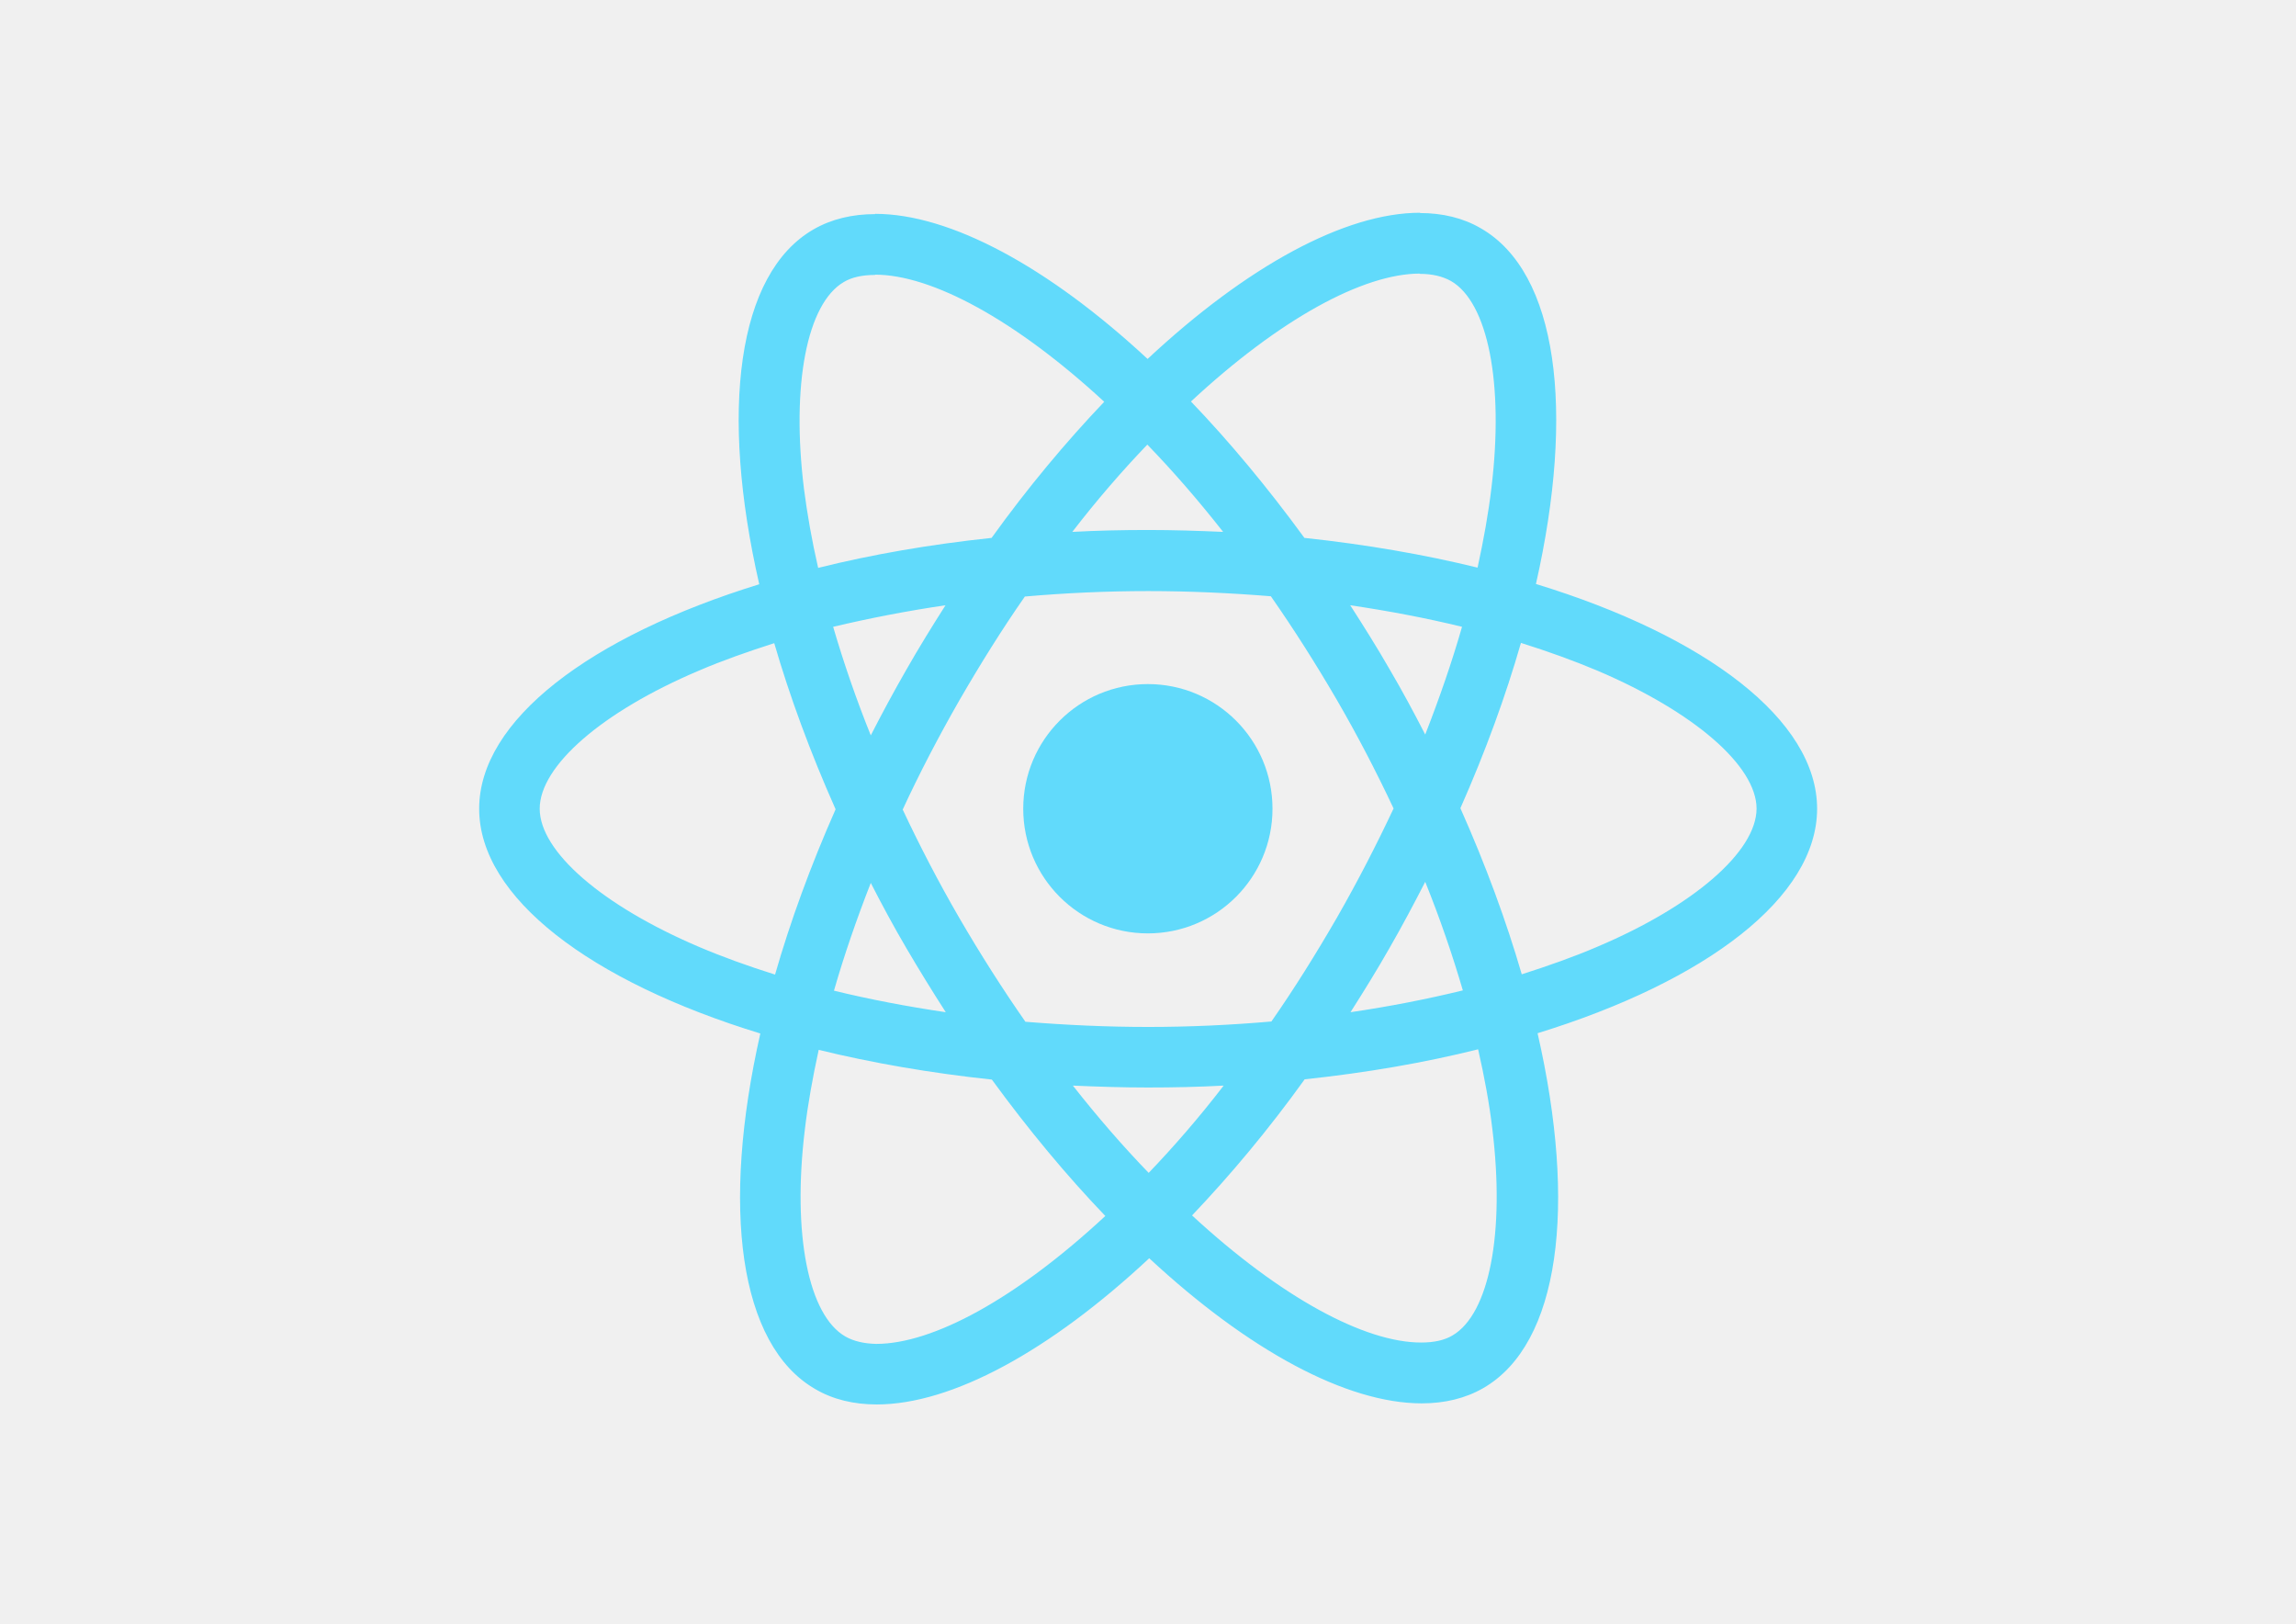
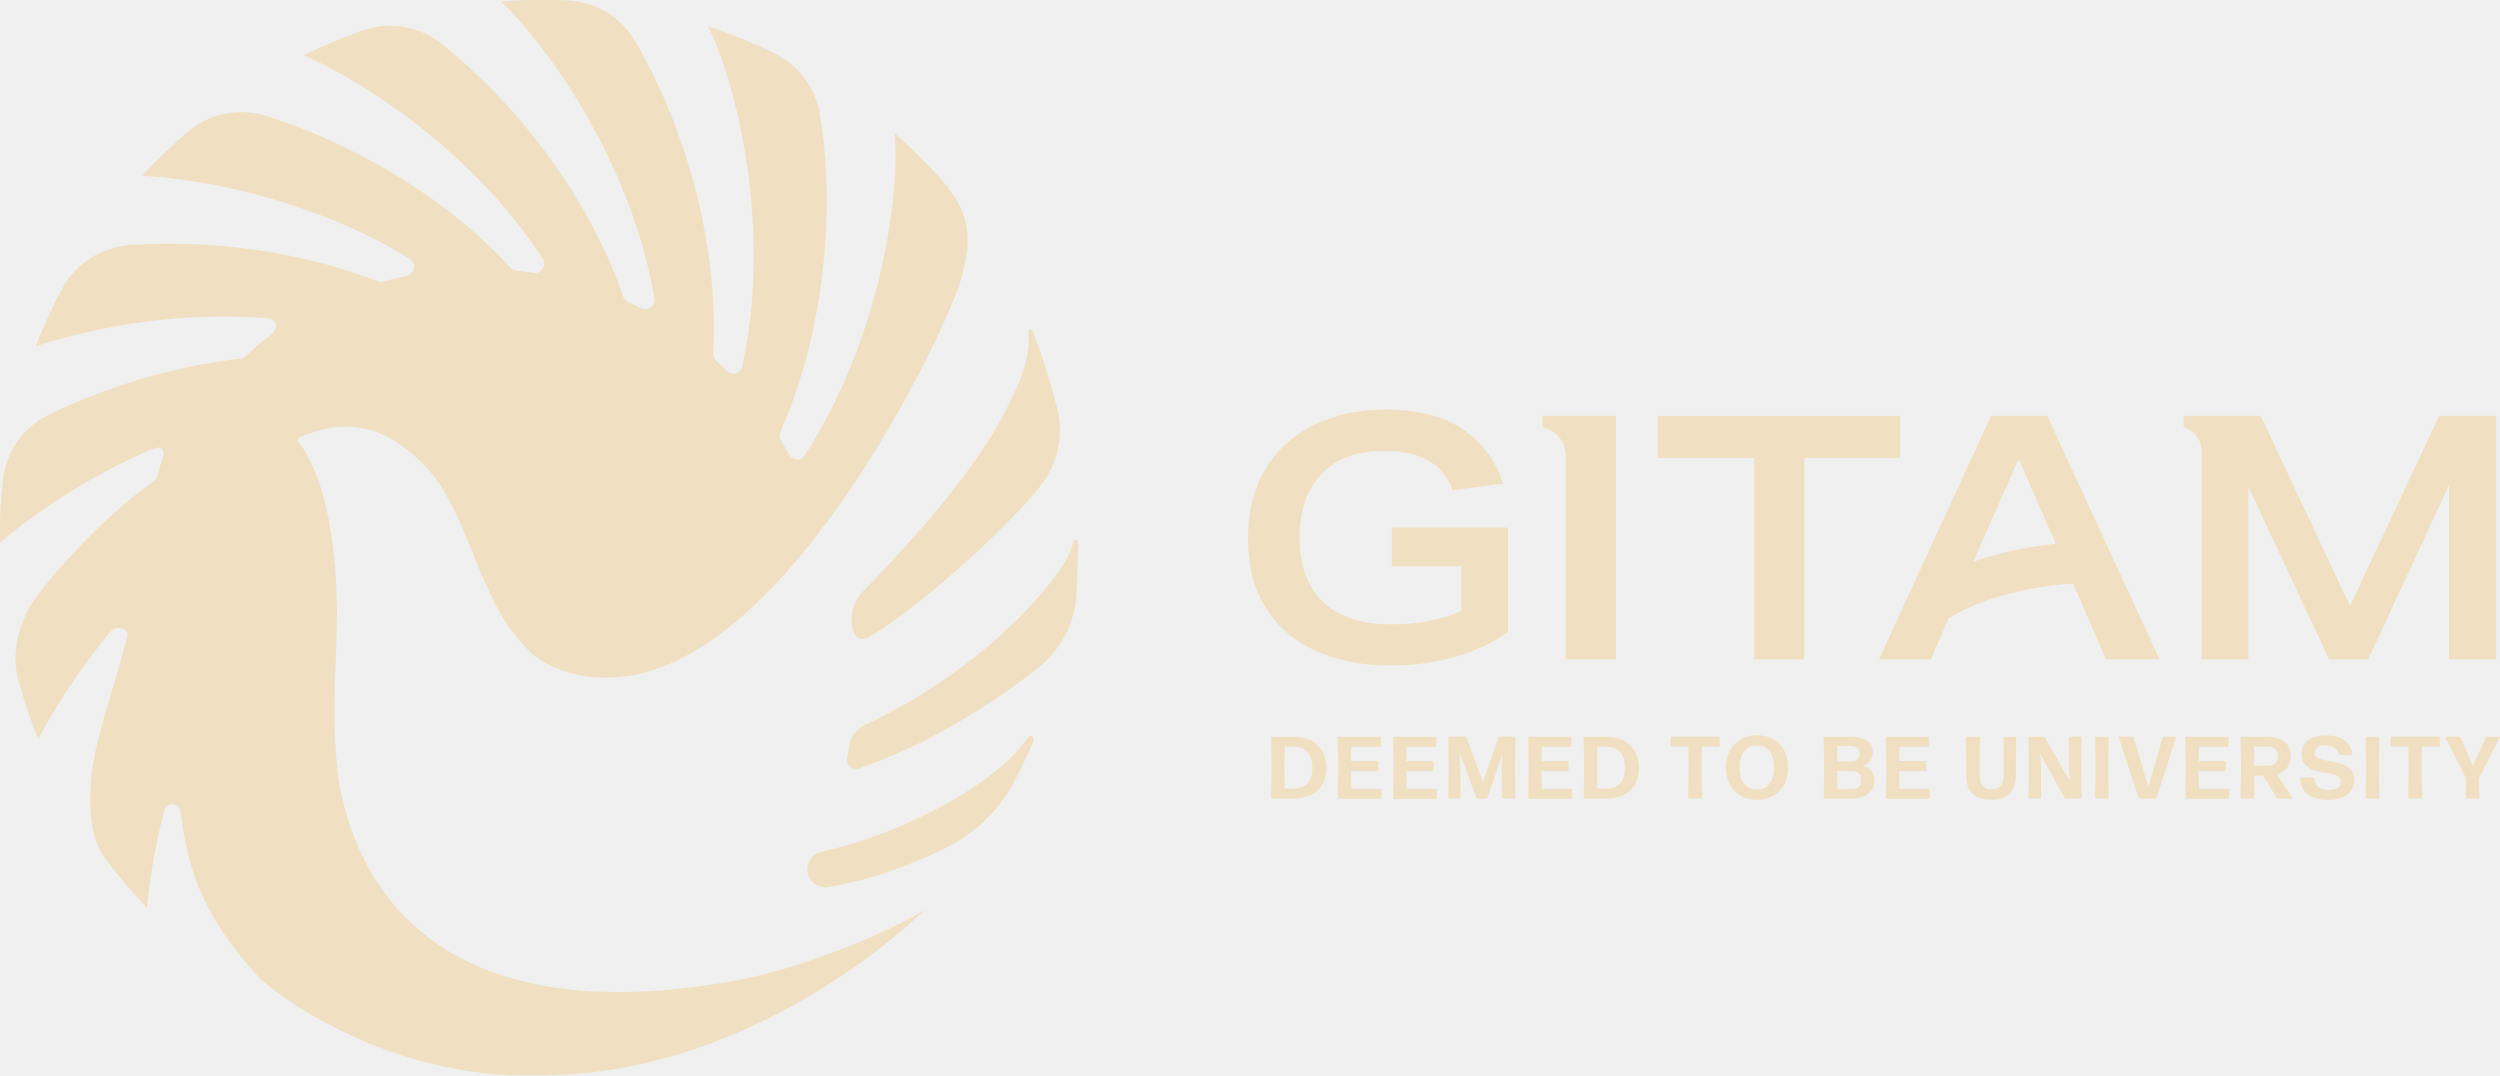
- <svg xmlns="http://www.w3.org/2000/svg" viewBox="0 0 841.9 595.3">
-   <g fill="#61DAFB">
-     <path d="M666.3 296.5c0-32.5-40.7-63.3-103.1-82.4 14.4-63.6 8-114.2-20.2-130.4-6.5-3.8-14.1-5.6-22.4-5.6v22.3c4.6 0 8.3.9 11.4 2.6 13.6 7.8 19.5 37.5 14.9 75.7-1.1 9.4-2.9 19.3-5.1 29.4-19.6-4.8-41-8.5-63.5-10.9-13.5-18.5-27.5-35.3-41.6-50 32.6-30.3 63.2-46.9 84-46.9V78c-27.5 0-63.5 19.6-99.9 53.6-36.4-33.8-72.4-53.2-99.9-53.2v22.3c20.7 0 51.4 16.5 84 46.6-14 14.7-28 31.4-41.3 49.9-22.6 2.4-44 6.1-63.6 11-2.3-10-4-19.7-5.2-29-4.7-38.2 1.1-67.9 14.6-75.8 3-1.8 6.9-2.6 11.5-2.6V78.5c-8.4 0-16 1.8-22.6 5.6-28.1 16.2-34.4 66.7-19.9 130.1-62.2 19.2-102.7 49.9-102.7 82.3 0 32.5 40.7 63.3 103.1 82.4-14.4 63.6-8 114.2 20.2 130.4 6.5 3.8 14.1 5.6 22.5 5.6 27.5 0 63.5-19.6 99.9-53.6 36.4 33.8 72.4 53.2 99.9 53.2 8.4 0 16-1.8 22.6-5.6 28.1-16.2 34.4-66.7 19.9-130.1 62-19.1 102.5-49.9 102.5-82.3zm-130.2-66.7c-3.7 12.9-8.3 26.2-13.5 39.5-4.1-8-8.4-16-13.1-24-4.6-8-9.5-15.8-14.4-23.4 14.2 2.1 27.9 4.7 41 7.9zm-45.8 106.5c-7.8 13.5-15.8 26.3-24.1 38.2-14.9 1.3-30 2-45.2 2-15.1 0-30.2-.7-45-1.9-8.3-11.9-16.4-24.6-24.2-38-7.6-13.1-14.5-26.4-20.8-39.8 6.2-13.4 13.2-26.8 20.7-39.9 7.8-13.5 15.8-26.3 24.1-38.2 14.9-1.3 30-2 45.2-2 15.1 0 30.2.7 45 1.9 8.3 11.9 16.4 24.6 24.2 38 7.6 13.1 14.5 26.4 20.8 39.8-6.3 13.4-13.2 26.8-20.7 39.9zm32.3-13c5.4 13.4 10 26.8 13.8 39.8-13.1 3.2-26.9 5.9-41.2 8 4.9-7.7 9.8-15.6 14.4-23.7 4.6-8 8.9-16.1 13-24.1zM421.2 430c-9.3-9.6-18.6-20.3-27.8-32 9 .4 18.2.7 27.5.7 9.4 0 18.7-.2 27.8-.7-9 11.7-18.3 22.4-27.5 32zm-74.4-58.9c-14.2-2.1-27.9-4.7-41-7.9 3.7-12.9 8.3-26.2 13.5-39.5 4.1 8 8.4 16 13.1 24 4.7 8 9.5 15.8 14.4 23.4zM420.7 163c9.3 9.6 18.6 20.3 27.8 32-9-.4-18.2-.7-27.5-.7-9.4 0-18.7.2-27.8.7 9-11.7 18.3-22.4 27.5-32zm-74 58.9c-4.9 7.7-9.8 15.6-14.4 23.7-4.6 8-8.9 16-13 24-5.4-13.4-10-26.8-13.8-39.8 13.1-3.1 26.9-5.8 41.2-7.9zm-90.5 125.2c-35.4-15.1-58.3-34.9-58.3-50.6 0-15.7 22.9-35.6 58.3-50.6 8.6-3.7 18-7 27.7-10.1 5.7 19.6 13.2 40 22.5 60.9-9.2 20.8-16.6 41.1-22.2 60.6-9.9-3.1-19.3-6.5-28-10.2zM310 490c-13.6-7.8-19.5-37.5-14.9-75.7 1.1-9.4 2.9-19.3 5.1-29.4 19.6 4.8 41 8.5 63.5 10.9 13.5 18.5 27.5 35.3 41.6 50-32.6 30.3-63.2 46.9-84 46.9-4.5-.1-8.3-1-11.3-2.7zm237.2-76.2c4.7 38.2-1.1 67.9-14.6 75.8-3 1.8-6.9 2.6-11.5 2.6-20.7 0-51.4-16.5-84-46.6 14-14.7 28-31.4 41.3-49.9 22.6-2.4 44-6.1 63.6-11 2.3 10.1 4.1 19.8 5.2 29.1zm38.5-66.7c-8.6 3.7-18 7-27.7 10.1-5.7-19.6-13.2-40-22.5-60.9 9.2-20.8 16.6-41.1 22.2-60.6 9.9 3.1 19.3 6.5 28.1 10.2 35.4 15.1 58.3 34.9 58.3 50.6-.1 15.7-23 35.6-58.4 50.6zM320.8 78.4z" />
-     <circle cx="420.9" cy="296.5" r="45.7" />
-     <path d="M520.5 78.1z" />
+ <svg xmlns="http://www.w3.org/2000/svg" width="186" height="80" viewBox="0 0 186 80" fill="none">
+   <g clip-path="url(#clip0_7263_9798)">
+     <path d="M103.547 42.132H108.733V45.435C107.3 46.114 105.555 46.448 103.497 46.448C101.308 46.448 99.623 45.901 98.453 44.797C97.282 43.692 96.697 42.102 96.697 40.025C96.697 37.948 97.232 36.429 98.311 35.274C99.391 34.119 100.944 33.552 102.992 33.552C104.344 33.552 105.434 33.785 106.271 34.261C107.108 34.737 107.704 35.467 108.077 36.469L111.82 35.983C111.315 34.312 110.337 32.974 108.884 31.971C107.431 30.969 105.504 30.472 103.093 30.472C101.065 30.472 99.29 30.857 97.746 31.617C96.203 32.377 95.002 33.471 94.145 34.909C93.287 36.338 92.853 38.06 92.853 40.076C92.853 42.092 93.277 43.753 94.135 45.151C94.982 46.559 96.203 47.633 97.797 48.383C99.391 49.132 101.287 49.517 103.497 49.517C105.151 49.517 106.735 49.305 108.248 48.869C109.762 48.433 111.083 47.826 112.193 47.025V39.255H103.547V42.122V42.132Z" fill="#F0E0C1" />
+     <path d="M141.369 30.938H123.341V34.078H130.504V49.061H134.236V34.078H141.369V30.938Z" fill="#F0E0C1" />
+     <path d="M181.47 30.938L174.842 45.08L168.194 30.938H162.463V31.769C163.27 32.012 163.815 32.761 163.815 33.602V49.061H167.276V36.216L173.288 49.061H176.194L182.206 36.084V49.061H185.717V30.938H181.44H181.47Z" fill="#F0E0C1" />
+     <path d="M116.49 30.938H114.745V31.769L114.967 31.84C115.875 32.113 116.49 32.954 116.49 33.906V49.061H120.233V30.938H116.49Z" fill="#F0E0C1" />
+     <path d="M152.315 30.938H148.138L139.795 49.061H143.659L144.99 45.982C148.41 43.935 152.708 43.51 154.242 43.419L156.683 49.061H160.678L152.315 30.938ZM146.806 41.788L147.048 41.241L150.186 34.139L152.96 40.461C151.437 40.612 149.157 40.967 146.796 41.798L146.806 41.788Z" fill="#F0E0C1" />
+     <path d="M77.338 36.267C76.167 37.665 74.331 39.61 71.446 42.183C71.426 42.204 71.416 42.214 71.395 42.234C71.355 42.275 71.315 42.305 71.264 42.345C69.297 44.108 67.31 45.628 65.453 46.914H65.443C65.13 47.107 64.828 47.299 64.515 47.482C64.515 47.482 64.515 47.482 64.505 47.482C64.142 47.603 63.557 47.633 63.395 46.62C63.385 46.57 63.375 46.519 63.375 46.458C63.264 45.354 63.698 44.594 64.021 44.199C64.021 44.199 64.021 44.199 64.021 44.189C64.122 44.088 64.223 43.987 64.323 43.885L64.334 43.875C69.004 39.063 73.222 34.049 75.138 29.895C75.138 29.895 75.138 29.875 75.148 29.875C75.148 29.875 75.148 29.875 75.148 29.865C76.339 27.636 76.631 25.954 76.52 24.718C76.52 24.718 76.52 24.715 76.52 24.708C76.54 24.485 76.752 24.425 76.883 24.729C76.883 24.729 76.883 24.739 76.883 24.749C77.196 25.569 77.479 26.38 77.731 27.16C78.114 28.345 78.427 29.47 78.659 30.422C79.184 32.468 78.679 34.626 77.317 36.247L77.338 36.267ZM79.839 40.38C79.436 42.528 73.675 49.579 64.344 53.945C63.728 54.228 63.315 54.786 63.194 55.454C63.143 55.768 63.083 56.082 63.022 56.386C62.911 56.903 63.416 57.349 63.91 57.176C68.5 55.596 72.899 52.972 76.47 50.288C76.682 50.126 76.964 49.913 77.257 49.67C78.901 48.353 79.95 46.398 80.082 44.291C80.112 43.885 80.132 43.48 80.142 43.075C80.142 42.72 80.223 41.109 80.223 40.522C80.223 40.046 79.91 40.015 79.839 40.38ZM76.43 54.927C74.261 58.159 67.522 61.948 61.105 63.376C60.722 63.457 60.409 63.7 60.228 64.045C60.228 64.055 60.228 64.065 60.218 64.075C59.703 65.028 60.51 66.162 61.579 66C64.767 65.504 67.602 64.409 70.175 63.184C72.384 62.13 74.24 60.418 75.4 58.25C75.794 57.551 76.53 55.981 76.853 55.242C77.045 54.765 76.682 54.573 76.44 54.938L76.43 54.927ZM70.578 13.99C69.337 12.532 67.986 11.164 66.553 9.898C66.997 15.165 65.231 25.62 59.874 33.876C59.592 34.312 58.946 34.272 58.704 33.816C58.513 33.461 58.311 33.106 58.099 32.752C57.988 32.559 57.968 32.326 58.059 32.124C61.59 24.121 62.084 14.922 60.994 8.49C60.661 6.494 59.36 4.802 57.534 3.921C55.98 3.171 54.366 2.513 52.702 1.966C55.133 7.092 57.342 17.627 55.224 27.271C55.113 27.798 54.447 27.98 54.074 27.596C53.811 27.342 53.549 27.089 53.287 26.846C53.135 26.704 53.055 26.512 53.065 26.309C53.529 17.607 50.654 8.834 47.244 3.05C46.195 1.256 44.318 0.132 42.25 0.031C41.604 0 40.969 -0.02 40.313 -0.02C39.304 -0.02 38.295 0.031 37.297 0.112C41.504 4.265 47.123 12.866 48.686 22.196C48.777 22.763 48.192 23.199 47.688 22.936C47.365 22.773 47.042 22.611 46.719 22.459C46.548 22.389 46.427 22.247 46.366 22.064C43.662 14.183 38.053 7.416 32.858 3.262C31.203 1.935 28.974 1.56 26.976 2.269C25.483 2.796 24.02 3.414 22.608 4.103C27.975 6.504 35.612 11.893 40.374 19.238C40.706 19.744 40.283 20.393 39.688 20.302C39.264 20.241 38.83 20.18 38.406 20.129C38.245 20.109 38.104 20.038 37.993 19.917C32.828 14.325 25.856 10.546 19.874 8.642C17.816 7.983 15.576 8.419 13.942 9.827C12.762 10.85 11.632 11.934 10.572 13.079C16.05 13.383 23.889 15.196 30.477 19.248C31.012 19.582 30.86 20.403 30.235 20.524C29.66 20.646 29.085 20.788 28.51 20.95C28.368 20.991 28.227 20.98 28.096 20.93C21.962 18.539 15.254 17.85 9.705 18.225C7.556 18.377 5.629 19.593 4.61 21.497C3.874 22.875 3.218 24.303 2.653 25.772C7.183 24.263 13.538 23.169 19.945 23.675C20.701 23.736 20.732 24.526 19.945 25.083C19.259 25.569 19.117 25.721 18.451 26.329C18.27 26.491 18.139 26.663 17.917 26.684C12.731 27.261 7.768 28.852 3.712 30.807C1.775 31.729 0.444 33.583 0.212 35.71C0.04 37.24 -0.041 38.8 -0.02 40.38C2.875 37.939 6.83 35.335 11.329 33.41C11.924 33.147 12.338 33.35 12.106 34.069C11.904 34.697 11.864 34.829 11.672 35.497C11.632 35.639 11.531 35.751 11.42 35.832C8.353 37.939 4.751 41.687 2.724 44.382C1.473 46.043 0.797 48.474 1.342 50.49C1.755 52.03 2.26 53.54 2.845 54.988C4.166 52.476 5.992 49.66 8.252 46.955C8.656 46.479 9.634 46.752 9.473 47.36C8.635 50.571 7.052 55.15 6.82 57.551C6.618 59.618 6.577 62.191 7.818 63.862C8.777 65.149 9.826 66.375 10.936 67.54C11.137 65.331 11.561 62.849 12.227 60.276C12.388 59.638 13.316 59.689 13.407 60.337C13.932 63.994 14.578 67.57 19.208 72.656C20.035 73.557 26.038 78.258 34.482 79.625C34.482 79.625 34.542 79.635 34.573 79.646C36.157 79.899 37.811 80.041 39.546 80C39.334 80 39.123 79.98 38.911 79.98C39.264 79.99 39.607 80 39.95 80H40.01C40.515 80 41.009 80 41.493 79.98C41.715 79.97 41.937 79.96 42.159 79.95C42.27 79.95 42.371 79.939 42.462 79.929C51.229 79.332 58.634 75.371 63.335 72.109C63.335 72.109 63.405 72.058 63.446 72.038H63.456C66.714 69.758 68.631 67.854 68.783 67.682C66.452 69.242 59.612 72.068 54.861 72.929C53.125 73.243 51.481 73.476 49.947 73.618C30.719 75.391 26.199 64.217 25.17 57.926C25.17 57.896 25.17 57.875 25.16 57.855C24.928 55.839 24.837 53.641 24.908 51.25C24.928 50.673 24.948 50.065 24.969 49.467C25.009 48.525 25.039 47.563 25.059 46.6C25.059 46.236 25.07 45.881 25.07 45.516C25.07 45.385 25.07 45.253 25.07 45.131C25.039 43.662 24.959 42.356 24.827 41.18C24.827 41.17 24.827 41.16 24.827 41.16C24.343 36.672 23.233 34.19 22.164 32.803C22.104 32.721 22.134 32.61 22.224 32.57C22.83 32.306 23.405 32.114 23.96 31.972C24.182 31.921 24.404 31.871 24.616 31.83C24.626 31.83 24.636 31.83 24.646 31.83C24.858 31.8 25.059 31.769 25.271 31.759H25.302C27.45 31.597 29.236 32.468 31.122 34.17C34.381 37.108 35.158 42.558 37.72 46.428C38.316 47.319 38.992 48.099 39.728 48.778C41.574 50.126 43.733 50.5 45.71 50.399C51.289 50.115 56.656 45.233 61.045 39.489C61.075 39.398 61.125 39.316 61.196 39.235C61.267 39.164 61.327 39.094 61.398 39.023C67.007 31.536 70.931 22.794 71.456 20.93C71.607 20.362 71.749 19.805 71.859 19.268C72.253 17.415 71.799 15.469 70.568 14.031L70.578 13.99Z" fill="#F0E0C1" />
+     <path d="M94.629 59.415C94.629 59.415 94.569 59.384 94.569 59.354L94.599 57.115L94.569 54.876C94.569 54.876 94.599 54.815 94.629 54.815H96.243C97.555 54.815 98.675 55.525 98.675 57.145C98.675 58.766 97.545 59.415 96.264 59.415H94.629ZM95.588 58.665H96.314C97.051 58.665 97.646 58.229 97.646 57.135C97.646 56.041 97.061 55.555 96.284 55.555H95.588C95.588 55.555 95.558 56.335 95.558 57.095C95.558 57.855 95.588 58.665 95.588 58.675V58.665Z" fill="#F0E0C1" />
+     <path d="M99.593 59.415C99.593 59.415 99.532 59.384 99.532 59.354L99.562 57.115L99.532 54.876C99.532 54.876 99.562 54.815 99.593 54.815H102.68C102.68 54.815 102.74 54.846 102.74 54.876V55.504C102.74 55.504 102.71 55.565 102.68 55.565H100.541L100.511 56.619H102.478C102.478 56.619 102.539 56.649 102.539 56.679V57.307C102.539 57.307 102.508 57.368 102.478 57.368H100.511L100.541 58.685H102.73C102.73 58.685 102.791 58.716 102.791 58.746V59.374C102.791 59.374 102.761 59.435 102.73 59.435H99.583L99.593 59.415Z" fill="#F0E0C1" />
+     <path d="M103.709 59.415C103.709 59.415 103.648 59.384 103.648 59.354L103.679 57.115L103.648 54.876C103.648 54.876 103.679 54.815 103.709 54.815H106.796C106.796 54.815 106.857 54.846 106.857 54.876V55.504C106.857 55.504 106.826 55.565 106.796 55.565H104.657L104.627 56.619H106.594C106.594 56.619 106.655 56.649 106.655 56.679V57.307C106.655 57.307 106.625 57.368 106.594 57.368H104.627L104.657 58.685H106.846C106.846 58.685 106.907 58.716 106.907 58.746V59.374C106.907 59.374 106.877 59.435 106.846 59.435H103.699L103.709 59.415Z" fill="#F0E0C1" />
+     <path d="M108.662 57.459V59.344C108.662 59.344 108.632 59.404 108.602 59.404H107.815C107.815 59.404 107.754 59.374 107.754 59.344L107.785 57.105L107.754 54.866C107.754 54.866 107.785 54.805 107.815 54.805H109.026C109.026 54.805 109.096 54.836 109.106 54.856L110.327 58.169L111.477 54.856C111.477 54.856 111.527 54.805 111.558 54.805H112.688C112.688 54.805 112.748 54.836 112.748 54.866L112.718 57.105L112.748 59.344C112.748 59.344 112.718 59.404 112.688 59.404H111.8C111.8 59.404 111.739 59.374 111.739 59.344V57.459L111.77 56.375V56.163L110.66 59.354C110.65 59.384 110.609 59.404 110.579 59.404H109.913C109.913 59.404 109.853 59.374 109.833 59.354L108.612 56.041V56.386L108.652 57.459H108.662Z" fill="#F0E0C1" />
+     <path d="M113.767 59.415C113.767 59.415 113.707 59.384 113.707 59.354L113.737 57.115L113.707 54.876C113.707 54.876 113.737 54.815 113.767 54.815H116.854C116.854 54.815 116.915 54.846 116.915 54.876V55.504C116.915 55.504 116.884 55.565 116.854 55.565H114.715L114.685 56.619H116.652C116.652 56.619 116.713 56.649 116.713 56.679V57.307C116.713 57.307 116.683 57.368 116.652 57.368H114.685L114.715 58.685H116.905C116.905 58.685 116.965 58.716 116.965 58.746V59.374C116.965 59.374 116.935 59.435 116.905 59.435H113.757L113.767 59.415Z" fill="#F0E0C1" />
+     <path d="M117.883 59.415C117.883 59.415 117.823 59.384 117.823 59.354L117.853 57.115L117.823 54.876C117.823 54.876 117.853 54.815 117.883 54.815H119.497C120.809 54.815 121.929 55.525 121.929 57.145C121.929 58.766 120.799 59.415 119.518 59.415H117.883ZM118.842 58.665H119.568C120.304 58.665 120.9 58.229 120.9 57.135C120.9 56.041 120.315 55.555 119.538 55.555H118.842C118.842 55.555 118.811 56.335 118.811 57.095C118.811 57.855 118.842 58.665 118.842 58.675V58.665Z" fill="#F0E0C1" />
+     <path d="M125.661 59.414C125.661 59.414 125.601 59.384 125.601 59.354L125.641 57.115L125.611 55.555H124.34C124.34 55.555 124.279 55.524 124.279 55.494V54.866C124.279 54.866 124.31 54.805 124.34 54.805H127.891C127.891 54.805 127.951 54.836 127.951 54.866V55.494C127.951 55.494 127.921 55.555 127.891 55.555H126.63L126.6 57.115L126.64 59.354C126.64 59.354 126.61 59.414 126.579 59.414H125.661Z" fill="#F0E0C1" />
+     <path d="M130.716 59.506C129.313 59.506 128.405 58.523 128.405 57.115C128.405 55.707 129.313 54.704 130.716 54.704C132.118 54.704 133.036 55.626 133.036 57.115C133.036 58.523 132.118 59.506 130.716 59.506ZM130.716 58.736C131.543 58.736 131.997 58.128 131.997 57.115C131.997 56.102 131.543 55.474 130.705 55.474C129.868 55.474 129.424 56.092 129.424 57.115C129.424 58.138 129.888 58.736 130.716 58.736Z" fill="#F0E0C1" />
+     <path d="M137.747 59.415H135.74C135.74 59.415 135.679 59.384 135.679 59.354L135.709 57.115L135.679 54.876C135.679 54.876 135.709 54.815 135.74 54.815H137.707C138.645 54.815 139.341 55.16 139.341 55.95C139.341 56.507 139.049 56.821 138.554 56.973C139.16 57.115 139.462 57.52 139.462 58.027C139.462 59.03 138.615 59.425 137.737 59.425L137.747 59.415ZM136.678 56.659H137.727C138.111 56.659 138.353 56.467 138.353 56.092C138.353 55.687 138.07 55.504 137.727 55.504H136.698L136.668 56.659H136.678ZM136.698 58.716H137.727C138.141 58.716 138.464 58.554 138.464 58.017C138.464 57.53 138.131 57.358 137.727 57.358H136.678L136.708 58.716H136.698Z" fill="#F0E0C1" />
+     <path d="M140.37 59.415C140.37 59.415 140.31 59.384 140.31 59.354L140.34 57.115L140.31 54.876C140.31 54.876 140.34 54.815 140.37 54.815H143.457C143.457 54.815 143.518 54.846 143.518 54.876V55.504C143.518 55.504 143.487 55.565 143.457 55.565H141.318L141.288 56.619H143.255C143.255 56.619 143.316 56.649 143.316 56.679V57.307C143.316 57.307 143.286 57.368 143.255 57.368H141.288L141.318 58.685H143.508C143.508 58.685 143.568 58.716 143.568 58.746V59.374C143.568 59.374 143.538 59.435 143.508 59.435H140.36L140.37 59.415Z" fill="#F0E0C1" />
+     <path d="M148.138 59.506C146.917 59.506 146.282 58.868 146.282 57.703V56.457L146.262 54.876C146.262 54.846 146.292 54.815 146.322 54.815H147.25C147.25 54.815 147.311 54.846 147.311 54.876L147.291 56.436V57.703C147.291 58.361 147.553 58.726 148.148 58.726C148.794 58.726 149.076 58.361 149.076 57.703V56.457L149.056 54.876C149.056 54.876 149.086 54.815 149.117 54.815H149.944C149.944 54.815 150.005 54.846 150.005 54.876L149.984 56.457V57.703C149.984 58.878 149.379 59.506 148.158 59.506H148.138Z" fill="#F0E0C1" />
+     <path d="M151.851 57.378V59.354C151.851 59.354 151.821 59.414 151.79 59.414H150.973C150.973 59.414 150.913 59.384 150.913 59.354L150.943 57.115L150.913 54.876C150.913 54.876 150.943 54.815 150.973 54.815H152.063C152.063 54.815 152.133 54.836 152.143 54.866L153.979 58.098L153.939 57.064V54.866C153.939 54.866 153.969 54.805 154 54.805H154.817C154.817 54.805 154.877 54.836 154.877 54.866L154.847 57.105L154.877 59.344C154.877 59.344 154.847 59.404 154.817 59.404H153.687C153.687 59.404 153.616 59.384 153.606 59.354L151.81 56.122V56.294L151.851 57.368V57.378Z" fill="#F0E0C1" />
+     <path d="M155.937 59.415C155.937 59.415 155.876 59.384 155.876 59.354L155.906 57.115L155.876 54.876C155.876 54.876 155.906 54.815 155.937 54.815H156.824C156.824 54.815 156.885 54.846 156.885 54.876L156.855 57.115L156.885 59.354C156.885 59.354 156.855 59.415 156.824 59.415H155.937Z" fill="#F0E0C1" />
+     <path d="M160.446 59.354C160.446 59.354 160.396 59.414 160.365 59.414H159.185C159.185 59.414 159.125 59.384 159.104 59.354L157.642 54.866C157.642 54.866 157.642 54.805 157.682 54.805H158.671C158.671 54.805 158.741 54.836 158.751 54.866L159.841 58.543L160.9 54.866C160.9 54.866 160.951 54.805 160.981 54.805H161.848C161.848 54.805 161.899 54.836 161.889 54.866L160.456 59.354H160.446Z" fill="#F0E0C1" />
+     <path d="M162.656 59.415C162.656 59.415 162.595 59.384 162.595 59.354L162.625 57.115L162.595 54.876C162.595 54.876 162.625 54.815 162.656 54.815H165.743C165.743 54.815 165.803 54.846 165.803 54.876V55.504C165.803 55.504 165.773 55.565 165.743 55.565H163.604L163.574 56.619H165.541C165.541 56.619 165.602 56.649 165.602 56.679V57.307C165.602 57.307 165.571 57.368 165.541 57.368H163.574L163.604 58.685H165.793C165.793 58.685 165.854 58.716 165.854 58.746V59.374C165.854 59.374 165.824 59.435 165.793 59.435H162.656V59.415Z" fill="#F0E0C1" />
+     <path d="M168.81 58.381L168.356 57.703H167.7L167.72 59.354C167.72 59.354 167.69 59.415 167.66 59.415H166.762C166.762 59.415 166.701 59.384 166.701 59.354L166.731 57.115L166.701 54.876C166.701 54.876 166.731 54.815 166.762 54.815H168.618C169.768 54.815 170.424 55.302 170.424 56.264C170.424 56.943 170.051 57.409 169.405 57.601L170.545 59.364C170.545 59.364 170.545 59.415 170.515 59.415H169.475C169.475 59.415 169.405 59.394 169.385 59.364L168.8 58.392L168.81 58.381ZM168.668 55.535H167.72L167.7 56.973H168.699C169.122 56.973 169.475 56.771 169.475 56.274C169.475 55.778 169.183 55.535 168.668 55.535Z" fill="#F0E0C1" />
+     <path d="M173.208 59.516C172.008 59.516 171.18 59.01 171.13 57.916C171.13 57.885 171.16 57.855 171.19 57.855H172.108C172.108 57.855 172.169 57.885 172.179 57.916C172.25 58.432 172.472 58.767 173.228 58.767C173.823 58.767 174.156 58.594 174.156 58.159C174.156 57.115 171.231 57.946 171.231 56.112C171.231 55.251 171.897 54.714 173.067 54.714C174.136 54.714 174.883 55.13 175.014 56.112C175.014 56.143 174.994 56.173 174.963 56.173H174.035C174.035 56.173 173.975 56.143 173.965 56.112C173.914 55.697 173.581 55.464 173.026 55.464C172.552 55.464 172.219 55.626 172.219 56.011C172.219 56.994 175.155 56.193 175.155 58.017C175.155 58.989 174.409 59.516 173.208 59.516Z" fill="#F0E0C1" />
+     <path d="M176.073 59.415C176.073 59.415 176.013 59.384 176.013 59.354L176.043 57.115L176.013 54.876C176.013 54.876 176.043 54.815 176.073 54.815H176.961C176.961 54.815 177.022 54.846 177.022 54.876L176.991 57.115L177.022 59.354C177.022 59.354 176.991 59.415 176.961 59.415H176.073Z" fill="#F0E0C1" />
+     <path d="M179.231 59.414C179.231 59.414 179.17 59.384 179.17 59.354L179.211 57.115L179.18 55.555H177.909C177.909 55.555 177.849 55.524 177.849 55.494V54.866C177.849 54.866 177.879 54.805 177.909 54.805H181.46C181.46 54.805 181.521 54.836 181.521 54.866V55.494C181.521 55.494 181.491 55.555 181.46 55.555H180.199L180.169 57.115L180.209 59.354C180.209 59.354 180.179 59.414 180.149 59.414H179.221H179.231Z" fill="#F0E0C1" />
+     <path d="M184.477 59.354C184.477 59.354 184.447 59.415 184.416 59.415H183.518C183.518 59.415 183.458 59.384 183.458 59.354L183.478 57.895L181.935 54.866C181.935 54.866 181.935 54.815 181.965 54.815H182.984C182.984 54.815 183.054 54.836 183.064 54.866L183.993 56.983L184.941 54.866C184.941 54.866 184.991 54.815 185.022 54.815H185.95C185.95 54.815 186 54.846 185.98 54.866L184.437 57.895L184.457 59.354H184.477Z" fill="#F0E0C1" />
  </g>
+   <defs>
+     <clipPath id="clip0_7263_9798">
+       <rect width="186" height="80" fill="white" />
+     </clipPath>
+   </defs>
</svg>
